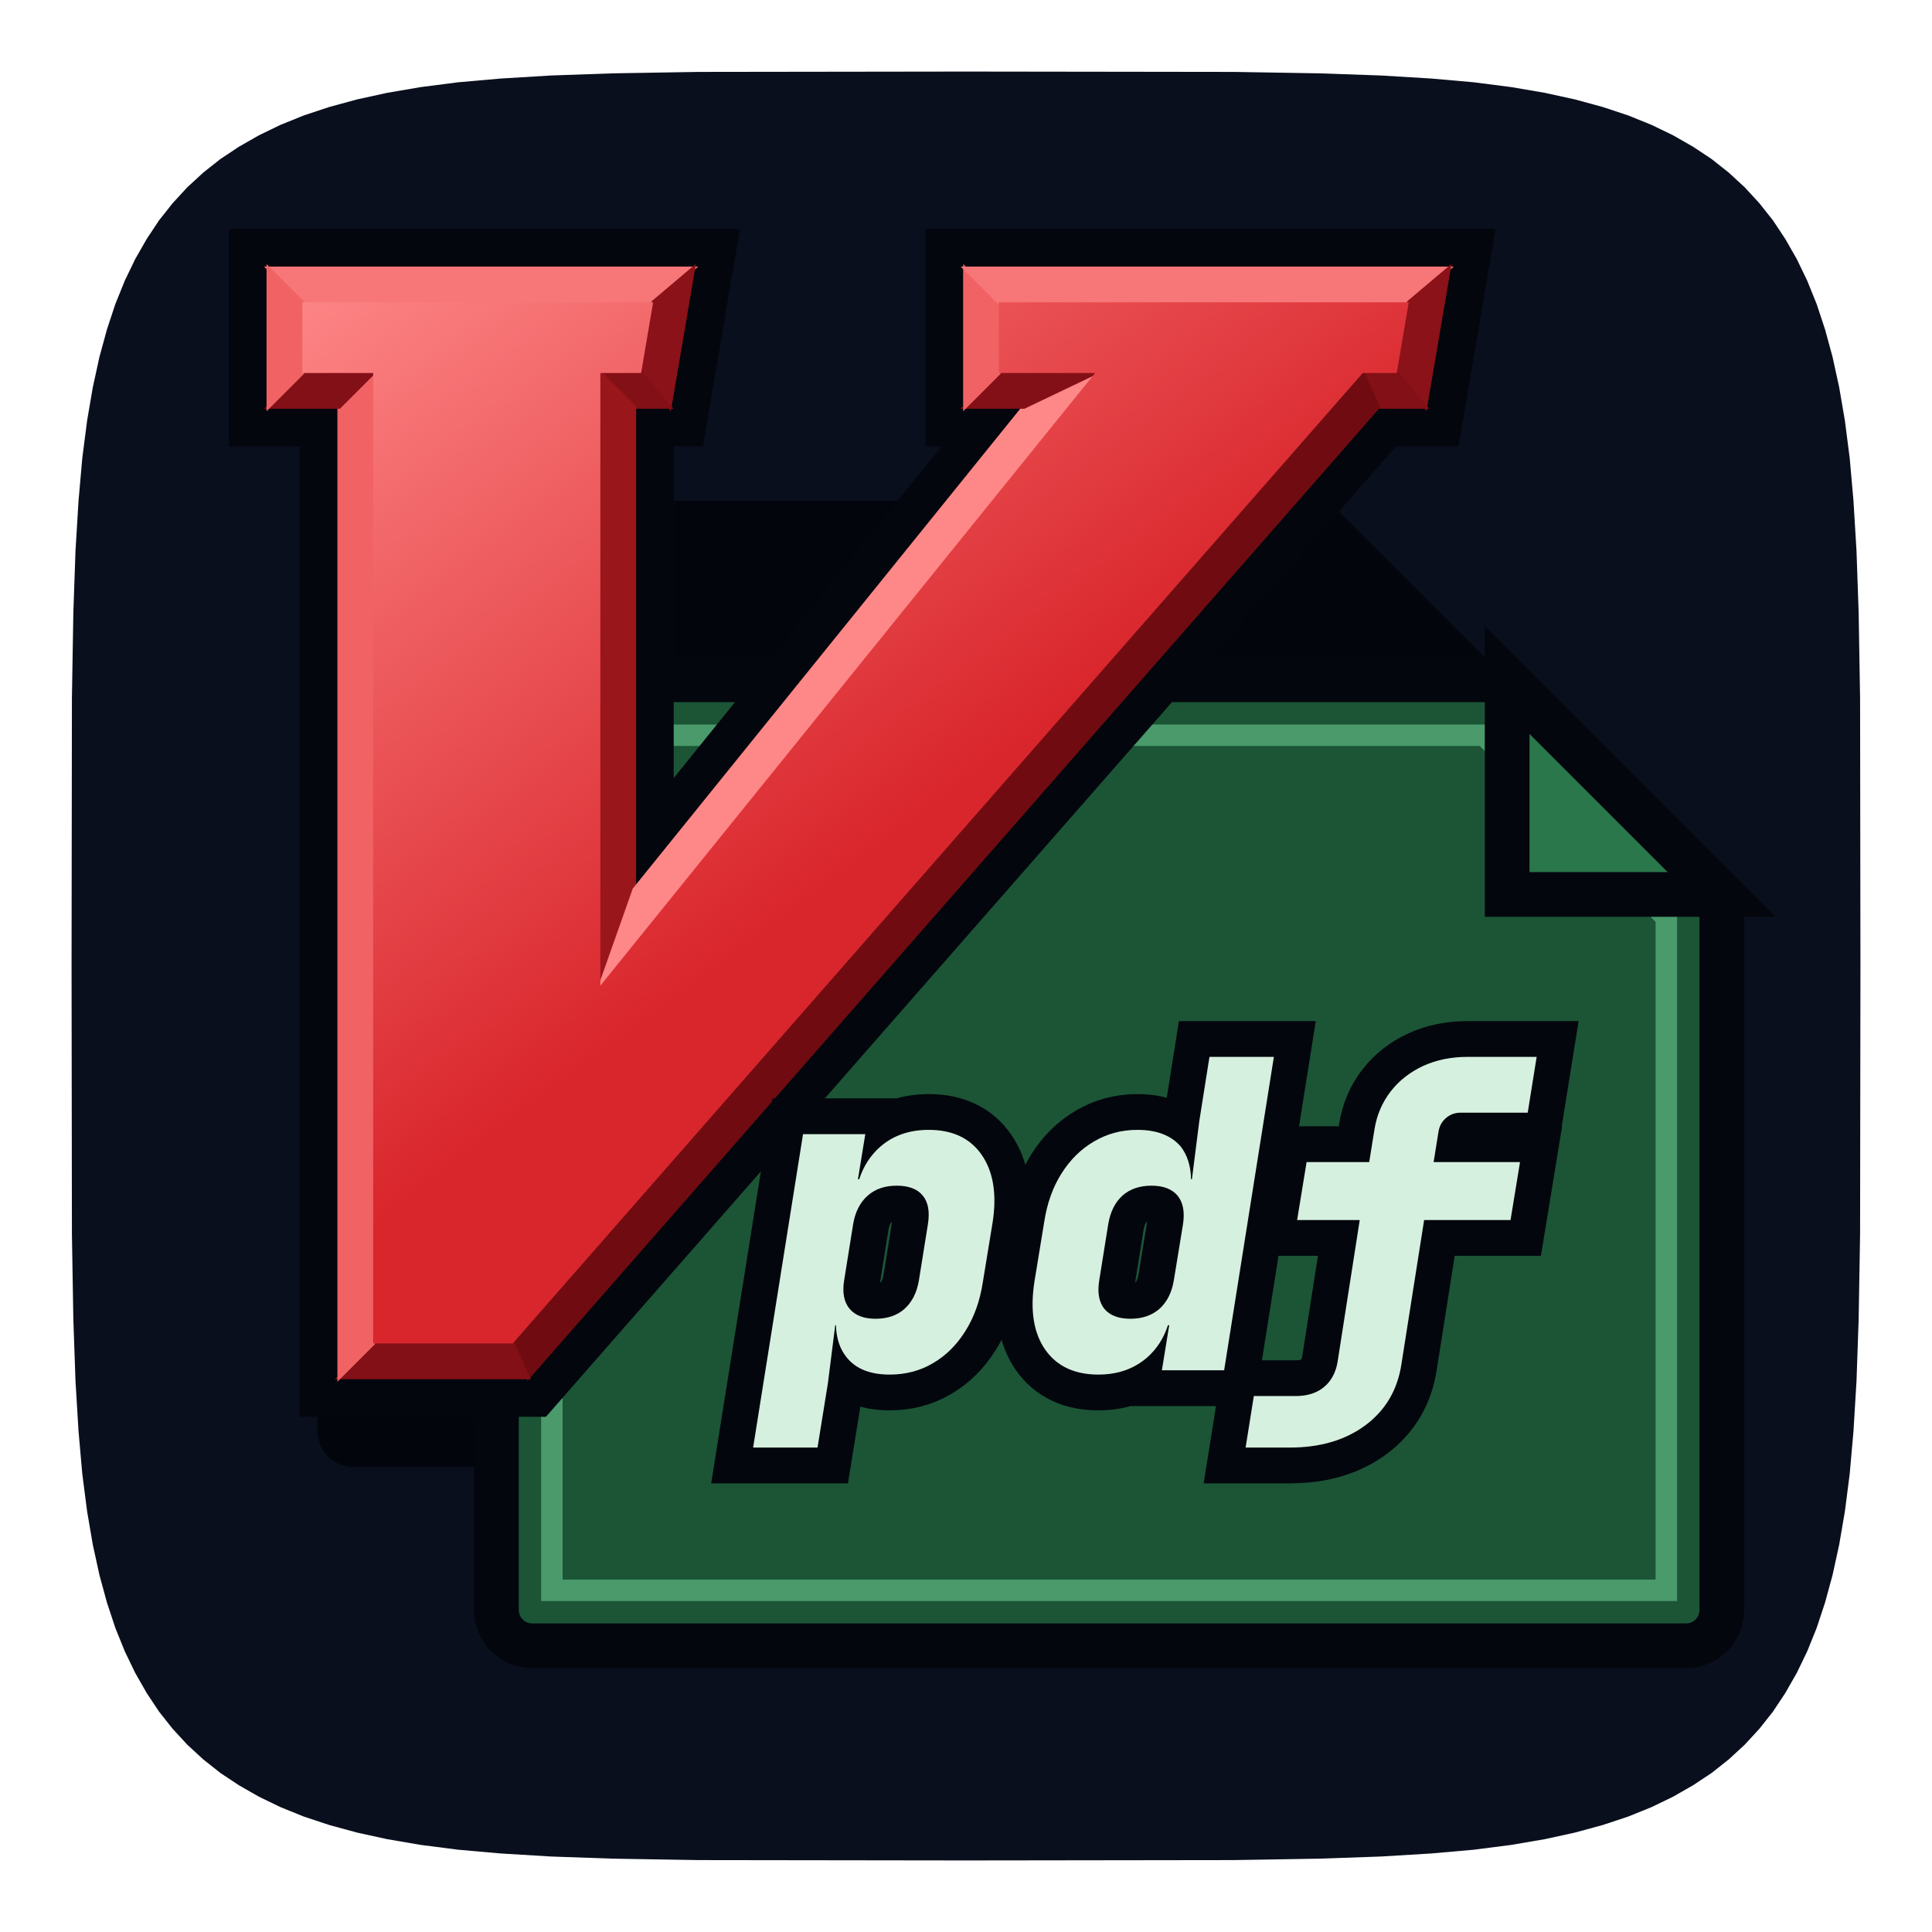
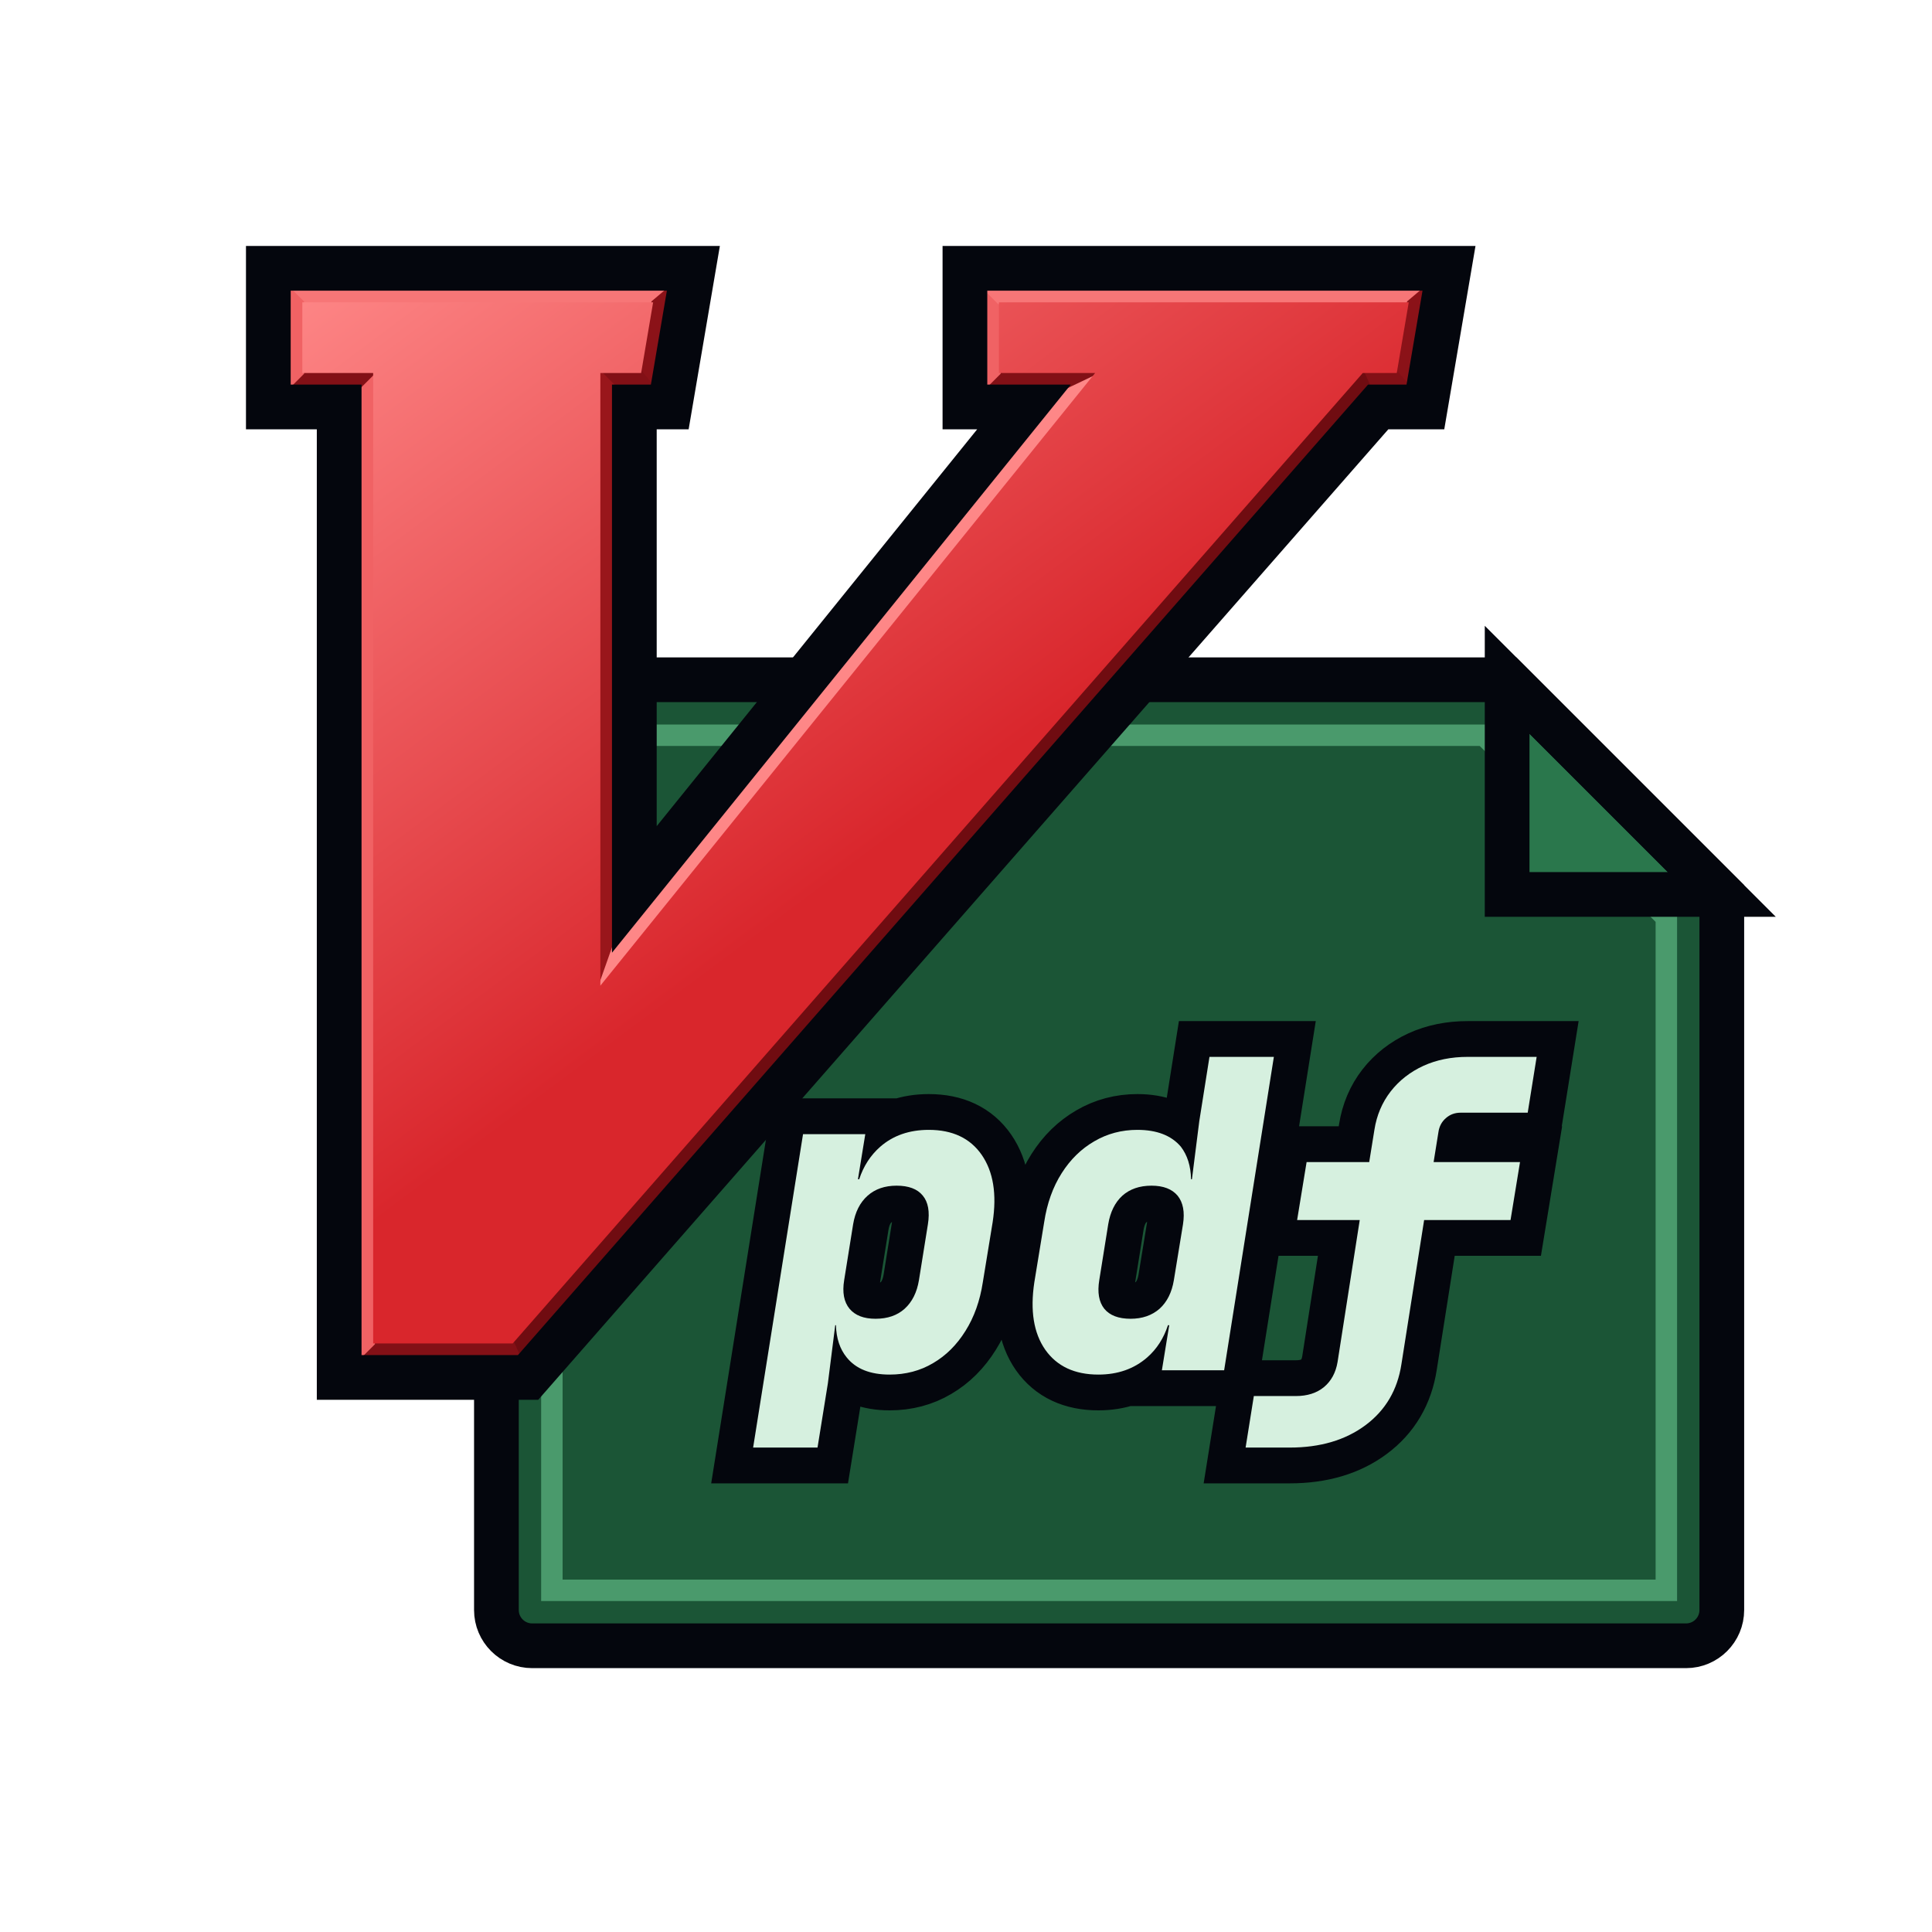
<svg xmlns="http://www.w3.org/2000/svg" viewBox="-4 -4 108 108">
  <defs>
    <clipPath id="vp">
      <path d="M25.75 34H80.25L92.25 46V86A2 2 0 0 1 90.25 88H25.75A2 2 0 0 1 23.75 86V36A2 2 0 0 1 25.75 34Z" />
    </clipPath>
    <linearGradient id="vg" gradientUnits="userSpaceOnUse" x1="11" y1="11" x2="57.2" y2="73">
      <stop offset="0" stop-color="#ff8a8a" />
      <stop offset=".6" stop-color="#d9262c" />
    </linearGradient>
  </defs>
-   <path d="M100 50L99.98 64.97L99.9 69.75L99.78 73.2L99.61 76.01L99.4 78.39L99.13 80.49L98.81 82.36L98.44 84.05L98.02 85.59L97.55 87.01L97.02 88.32L96.44 89.52L95.8 90.64L95.11 91.68L94.35 92.64L93.53 93.53L92.64 94.35L91.68 95.11L90.64 95.8L89.52 96.44L88.32 97.02L87.01 97.55L85.59 98.02L84.05 98.44L82.36 98.81L80.49 99.13L78.39 99.4L76.01 99.61L73.2 99.78L69.75 99.9L64.97 99.98L50 100L35.03 99.98L30.25 99.9L26.8 99.78L23.99 99.61L21.61 99.4L19.51 99.13L17.64 98.81L15.95 98.44L14.41 98.02L12.99 97.55L11.68 97.02L10.48 96.44L9.36 95.8L8.32 95.11L7.36 94.35L6.47 93.53L5.65 92.64L4.89 91.68L4.2 90.64L3.56 89.52L2.98 88.32L2.45 87.01L1.98 85.59L1.56 84.05L1.19 82.36L0.87 80.49L0.6 78.39L0.39 76.01L0.22 73.2L0.1 69.75L0.02 64.97L0 50L0.02 35.03L0.1 30.25L0.22 26.8L0.39 23.99L0.6 21.61L0.87 19.51L1.19 17.64L1.56 15.95L1.98 14.41L2.45 12.99L2.98 11.68L3.56 10.48L4.2 9.36L4.89 8.32L5.65 7.36L6.47 6.47L7.36 5.65L8.32 4.89L9.36 4.2L10.48 3.56L11.68 2.98L12.99 2.45L14.41 1.98L15.95 1.56L17.64 1.19L19.51 0.87L21.61 0.6L23.99 0.39L26.8 0.22L30.25 0.1L35.03 0.02L50 0L64.97 0.02L69.75 0.1L73.2 0.22L76.01 0.39L78.39 0.6L80.49 0.87L82.36 1.19L84.05 1.56L85.59 1.98L87.01 2.45L88.32 2.98L89.52 3.56L90.64 4.2L91.68 4.89L92.64 5.65L93.53 6.47L94.35 7.36L95.11 8.32L95.8 9.36L96.44 10.48L97.02 11.68L97.55 12.99L98.02 14.41L98.44 15.95L98.81 17.64L99.13 19.51L99.4 21.61L99.61 23.99L99.78 26.8L99.9 30.25L99.98 35.03Z" fill="#0a0f1e" />
-   <path d="M25.75 34H80.25L92.25 46V86A2 2 0 0 1 90.25 88H25.75A2 2 0 0 1 23.75 86V36A2 2 0 0 1 25.75 34Z" fill="#03050c" opacity="1" transform="translate(-10 -10)" />
  <path d="M25.75 34H80.25L92.25 46V86A2 2 0 0 1 90.25 88H25.75A2 2 0 0 1 23.75 86V36A2 2 0 0 1 25.75 34Z" fill="#1b5536" />
  <g clip-path="url(#vp)">
    <path d="M25.75 34H80.25L92.25 46V86A2 2 0 0 1 90.25 88H25.75A2 2 0 0 1 23.75 86V36A2 2 0 0 1 25.75 34Z" fill="none" stroke="#4a9a6c" stroke-width="7.4" />
    <path d="M25.75 34H80.25L92.25 46V86A2 2 0 0 1 90.25 88H25.75A2 2 0 0 1 23.75 86V36A2 2 0 0 1 25.75 34Z" fill="none" stroke="#1b5536" stroke-width="5" />
  </g>
  <path d="M80.25 34V46H92.25Z" fill="#2a774c" stroke="#04060d" stroke-width="2.5" stroke-linejoin="miter" />
  <path d="M25.75 34H80.25L92.25 46V86A2 2 0 0 1 90.25 88H25.75A2 2 0 0 1 23.75 86V36A2 2 0 0 1 25.75 34Z" fill="none" stroke="#04060d" stroke-width="2.5" stroke-linejoin="miter" />
-   <path d="M11 11L34.76 11L33.44 18.75L31.46 18.75L31.46 45.72L53.24 18.75L49.94 18.75L49.94 11L77 11L75.68 18.75L73.04 18.75L25.52 73L14.96 73L14.96 18.75L11 18.75Z" fill="#04060d" stroke="#04060d" stroke-width="4.4" stroke-linejoin="miter" stroke-miterlimit="64" />
  <path d="M11 11L34.76 11L32.51 12.9L12.9 12.9Z" fill="#f77677" stroke="#f77677" stroke-width=".2" stroke-linejoin="miter" stroke-miterlimit="64" />
  <path d="M34.76 11L33.44 18.75L31.84 16.85L32.51 12.9Z" fill="#8b1218" stroke="#8b1218" stroke-width=".2" stroke-linejoin="miter" stroke-miterlimit="64" />
  <path d="M33.44 18.75L31.46 18.75L29.56 16.85L31.84 16.85Z" fill="#831016" stroke="#831016" stroke-width=".2" stroke-linejoin="miter" stroke-miterlimit="64" />
  <path d="M31.46 18.75L31.46 45.72L29.56 51.1L29.56 16.85Z" fill="#99161b" stroke="#99161b" stroke-width=".2" stroke-linejoin="miter" stroke-miterlimit="64" />
  <path d="M31.46 45.72L53.24 18.75L57.22 16.85L29.56 51.1Z" fill="#fe8787" stroke="#fe8787" stroke-width=".2" stroke-linejoin="miter" stroke-miterlimit="64" />
  <path d="M53.24 18.75L49.94 18.75L51.84 16.85L57.22 16.85Z" fill="#831016" stroke="#831016" stroke-width=".2" stroke-linejoin="miter" stroke-miterlimit="64" />
  <path d="M49.94 18.75L49.94 11L51.84 12.9L51.84 16.85Z" fill="#f06264" stroke="#f06264" stroke-width=".2" stroke-linejoin="miter" stroke-miterlimit="64" />
  <path d="M49.94 11L77 11L74.75 12.9L51.84 12.9Z" fill="#f77677" stroke="#f77677" stroke-width=".2" stroke-linejoin="miter" stroke-miterlimit="64" />
  <path d="M77 11L75.68 18.75L74.08 16.85L74.75 12.9Z" fill="#8b1218" stroke="#8b1218" stroke-width=".2" stroke-linejoin="miter" stroke-miterlimit="64" />
  <path d="M75.68 18.75L73.04 18.75L72.18 16.85L74.08 16.85Z" fill="#831016" stroke="#831016" stroke-width=".2" stroke-linejoin="miter" stroke-miterlimit="64" />
  <path d="M73.04 18.75L25.52 73L24.66 71.1L72.18 16.85Z" fill="#700c11" stroke="#700c11" stroke-width=".2" stroke-linejoin="miter" stroke-miterlimit="64" />
  <path d="M25.52 73L14.96 73L16.86 71.1L24.66 71.1Z" fill="#831016" stroke="#831016" stroke-width=".2" stroke-linejoin="miter" stroke-miterlimit="64" />
  <path d="M14.96 73L14.96 18.75L16.86 16.85L16.86 71.1Z" fill="#f06264" stroke="#f06264" stroke-width=".2" stroke-linejoin="miter" stroke-miterlimit="64" />
  <path d="M14.96 18.75L11 18.75L12.9 16.85L16.86 16.85Z" fill="#831016" stroke="#831016" stroke-width=".2" stroke-linejoin="miter" stroke-miterlimit="64" />
  <path d="M11 18.75L11 11L12.9 12.9L12.9 16.85Z" fill="#f06264" stroke="#f06264" stroke-width=".2" stroke-linejoin="miter" stroke-miterlimit="64" />
  <path d="M12.9 12.9L32.51 12.9L31.84 16.85L29.56 16.85L29.56 51.1L57.22 16.85L51.84 16.85L51.84 12.9L74.75 12.9L74.08 16.85L72.18 16.85L24.66 71.1L16.86 71.1L16.86 16.85L12.9 16.85Z" fill="url(#vg)" />
+   <path d="M11 11L34.76 11L33.44 18.75L31.46 18.75L31.46 45.72L53.24 18.75L49.94 18.75L49.94 11L77 11L75.68 18.75L73.04 18.75L25.52 73L14.96 73L14.96 18.75L11 18.75Z" fill="none" stroke="#04060d" stroke-width="2.5" stroke-linejoin="miter" stroke-miterlimit="64" />
  <g transform="translate(38.27 72.6)">
    <path d="M3.43 4.32L-0.17 4.32L2.62-13.20L6.10-13.20L5.69-10.68L5.76-10.68Q6.12-11.78 6.94-12.50L6.94-12.50Q8.02-13.44 9.65-13.44L9.65-13.44Q11.64-13.44 12.61-12.04Q13.58-10.63 13.22-8.28L13.22-8.28L12.67-4.92Q12.43-3.36 11.70-2.20Q10.97-1.03 9.89-0.40Q8.81 0.24 7.46 0.24L7.46 0.24Q5.83 0.24 5.06-0.72L5.06-0.72Q4.49-1.42 4.46-2.52L4.46-2.52L4.42-2.52L4.01 0.72L3.43 4.32ZM6.67-2.88L6.67-2.88Q7.68-2.88 8.30-3.44Q8.93-4.01 9.10-5.04L9.10-5.04L9.60-8.16Q9.77-9.22 9.31-9.77Q8.86-10.32 7.85-10.32L7.85-10.32Q6.86-10.32 6.23-9.76Q5.59-9.19 5.42-8.16L5.42-8.16L4.92-5.04Q4.75-4.01 5.22-3.44Q5.69-2.88 6.67-2.88ZM19.13 0.24L19.13 0.24Q17.14 0.24 16.16-1.15Q15.19-2.54 15.55-4.92L15.55-4.92L16.10-8.28Q16.34-9.86 17.08-11.02Q17.81-12.17 18.90-12.80Q19.99-13.44 21.31-13.44L21.31-13.44Q22.94-13.44 23.74-12.50L23.74-12.50Q24.29-11.78 24.31-10.68L24.31-10.68L24.36-10.68L24.77-13.92L25.34-17.52L28.94-17.52L26.16 0L22.68 0L23.09-2.52L23.02-2.52Q22.66-1.42 21.86-0.72L21.86-0.72Q20.76 0.24 19.13 0.24ZM20.93-2.88L20.93-2.88Q21.91-2.88 22.55-3.44Q23.18-4.01 23.35-5.04L23.35-5.04L23.86-8.16Q24.02-9.19 23.56-9.76Q23.09-10.32 22.10-10.32L22.10-10.32Q21.10-10.32 20.47-9.76Q19.85-9.19 19.68-8.16L19.68-8.16L19.18-5.04Q19.01-4.01 19.46-3.44Q19.92-2.88 20.93-2.88ZM29.83 4.32L27.36 4.32L27.82 1.44L30.17 1.44Q31.13 1.44 31.74 0.94Q32.35 0.43 32.50-0.46L32.50-0.46L33.74-8.40L30.24-8.40L30.77-11.64L34.27-11.64L34.56-13.44Q34.75-14.66 35.47-15.59Q36.19-16.51 37.30-17.02Q38.40-17.52 39.77-17.52L39.77-17.52L43.63-17.52L43.13-14.40L39.38-14.40Q38.90-14.40 38.56-14.10Q38.21-13.80 38.14-13.32L38.14-13.32L37.87-11.64L42.70-11.64L42.17-8.40L37.34-8.40L36.07-0.34Q35.74 1.82 34.06 3.07Q32.38 4.32 29.83 4.32L29.83 4.32Z" fill="#04060d" stroke="#04060d" stroke-width="4" stroke-linejoin="miter" />
    <path d="M3.43 4.32L-0.17 4.32L2.62-13.20L6.10-13.20L5.69-10.68L5.76-10.68Q6.12-11.78 6.94-12.50L6.94-12.50Q8.02-13.44 9.65-13.44L9.65-13.44Q11.64-13.44 12.61-12.04Q13.58-10.63 13.22-8.28L13.22-8.28L12.67-4.92Q12.43-3.36 11.70-2.20Q10.97-1.03 9.89-0.40Q8.81 0.24 7.46 0.24L7.46 0.24Q5.83 0.24 5.06-0.72L5.06-0.72Q4.49-1.42 4.46-2.52L4.46-2.52L4.42-2.52L4.01 0.72L3.43 4.32ZM6.67-2.88L6.67-2.88Q7.68-2.88 8.30-3.44Q8.93-4.01 9.10-5.04L9.10-5.04L9.60-8.16Q9.77-9.22 9.31-9.77Q8.86-10.32 7.85-10.32L7.85-10.32Q6.86-10.32 6.23-9.76Q5.59-9.19 5.42-8.16L5.42-8.16L4.92-5.04Q4.75-4.01 5.22-3.44Q5.69-2.88 6.67-2.88ZM19.13 0.24L19.13 0.24Q17.14 0.24 16.16-1.15Q15.19-2.54 15.55-4.92L15.55-4.92L16.10-8.28Q16.34-9.86 17.08-11.02Q17.81-12.17 18.90-12.80Q19.99-13.44 21.31-13.44L21.31-13.44Q22.94-13.44 23.74-12.50L23.74-12.50Q24.29-11.78 24.31-10.68L24.31-10.68L24.36-10.68L24.77-13.92L25.34-17.52L28.94-17.52L26.16 0L22.68 0L23.09-2.52L23.02-2.52Q22.66-1.42 21.86-0.72L21.86-0.72Q20.76 0.24 19.13 0.24ZM20.93-2.88L20.93-2.88Q21.91-2.88 22.55-3.44Q23.18-4.01 23.35-5.04L23.35-5.04L23.86-8.16Q24.02-9.19 23.56-9.76Q23.09-10.32 22.10-10.32L22.10-10.32Q21.10-10.32 20.47-9.76Q19.85-9.19 19.68-8.16L19.68-8.16L19.18-5.04Q19.01-4.01 19.46-3.44Q19.92-2.88 20.93-2.88ZM29.83 4.32L27.36 4.32L27.82 1.44L30.17 1.44Q31.13 1.44 31.74 0.94Q32.35 0.43 32.50-0.46L32.50-0.46L33.74-8.40L30.24-8.40L30.77-11.64L34.27-11.64L34.56-13.44Q34.75-14.66 35.47-15.59Q36.19-16.51 37.30-17.02Q38.40-17.52 39.77-17.52L39.77-17.52L43.63-17.52L43.13-14.40L39.38-14.40Q38.90-14.40 38.56-14.10Q38.21-13.80 38.14-13.32L38.14-13.32L37.87-11.64L42.70-11.64L42.17-8.40L37.34-8.40L36.07-0.34Q35.74 1.82 34.06 3.07Q32.38 4.32 29.83 4.32L29.83 4.32Z" fill="#d6f0df" />
  </g>
</svg>
